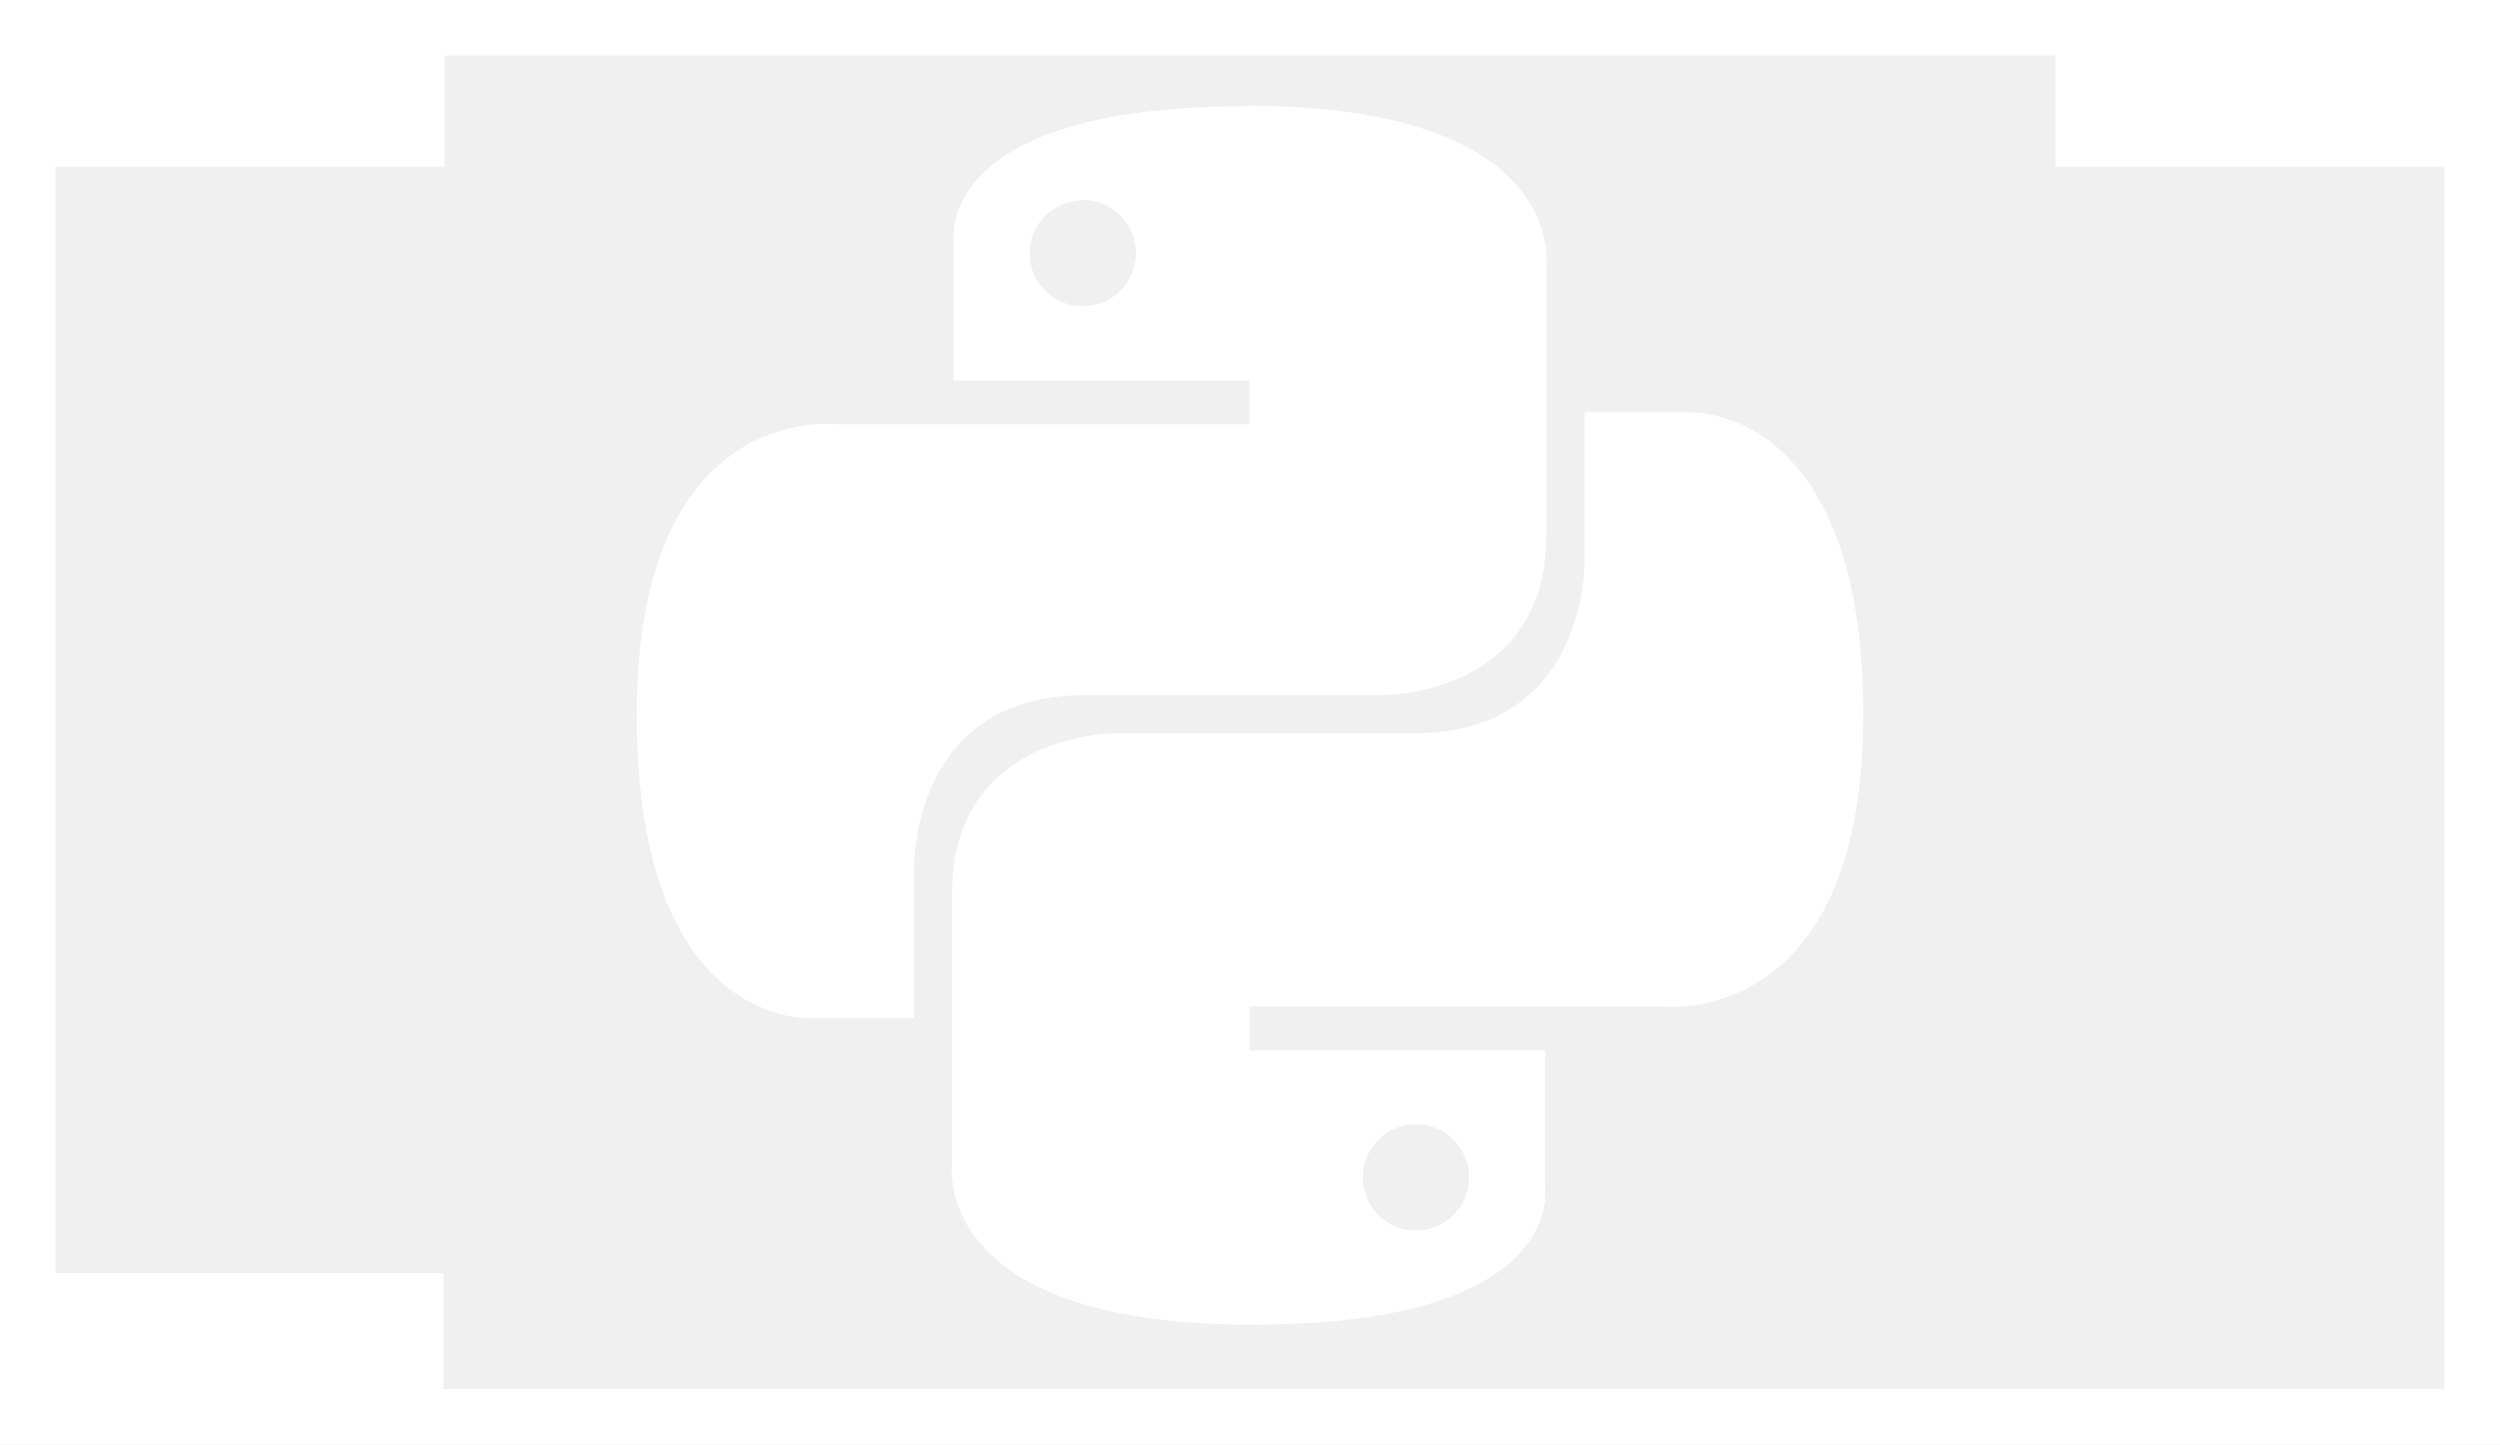
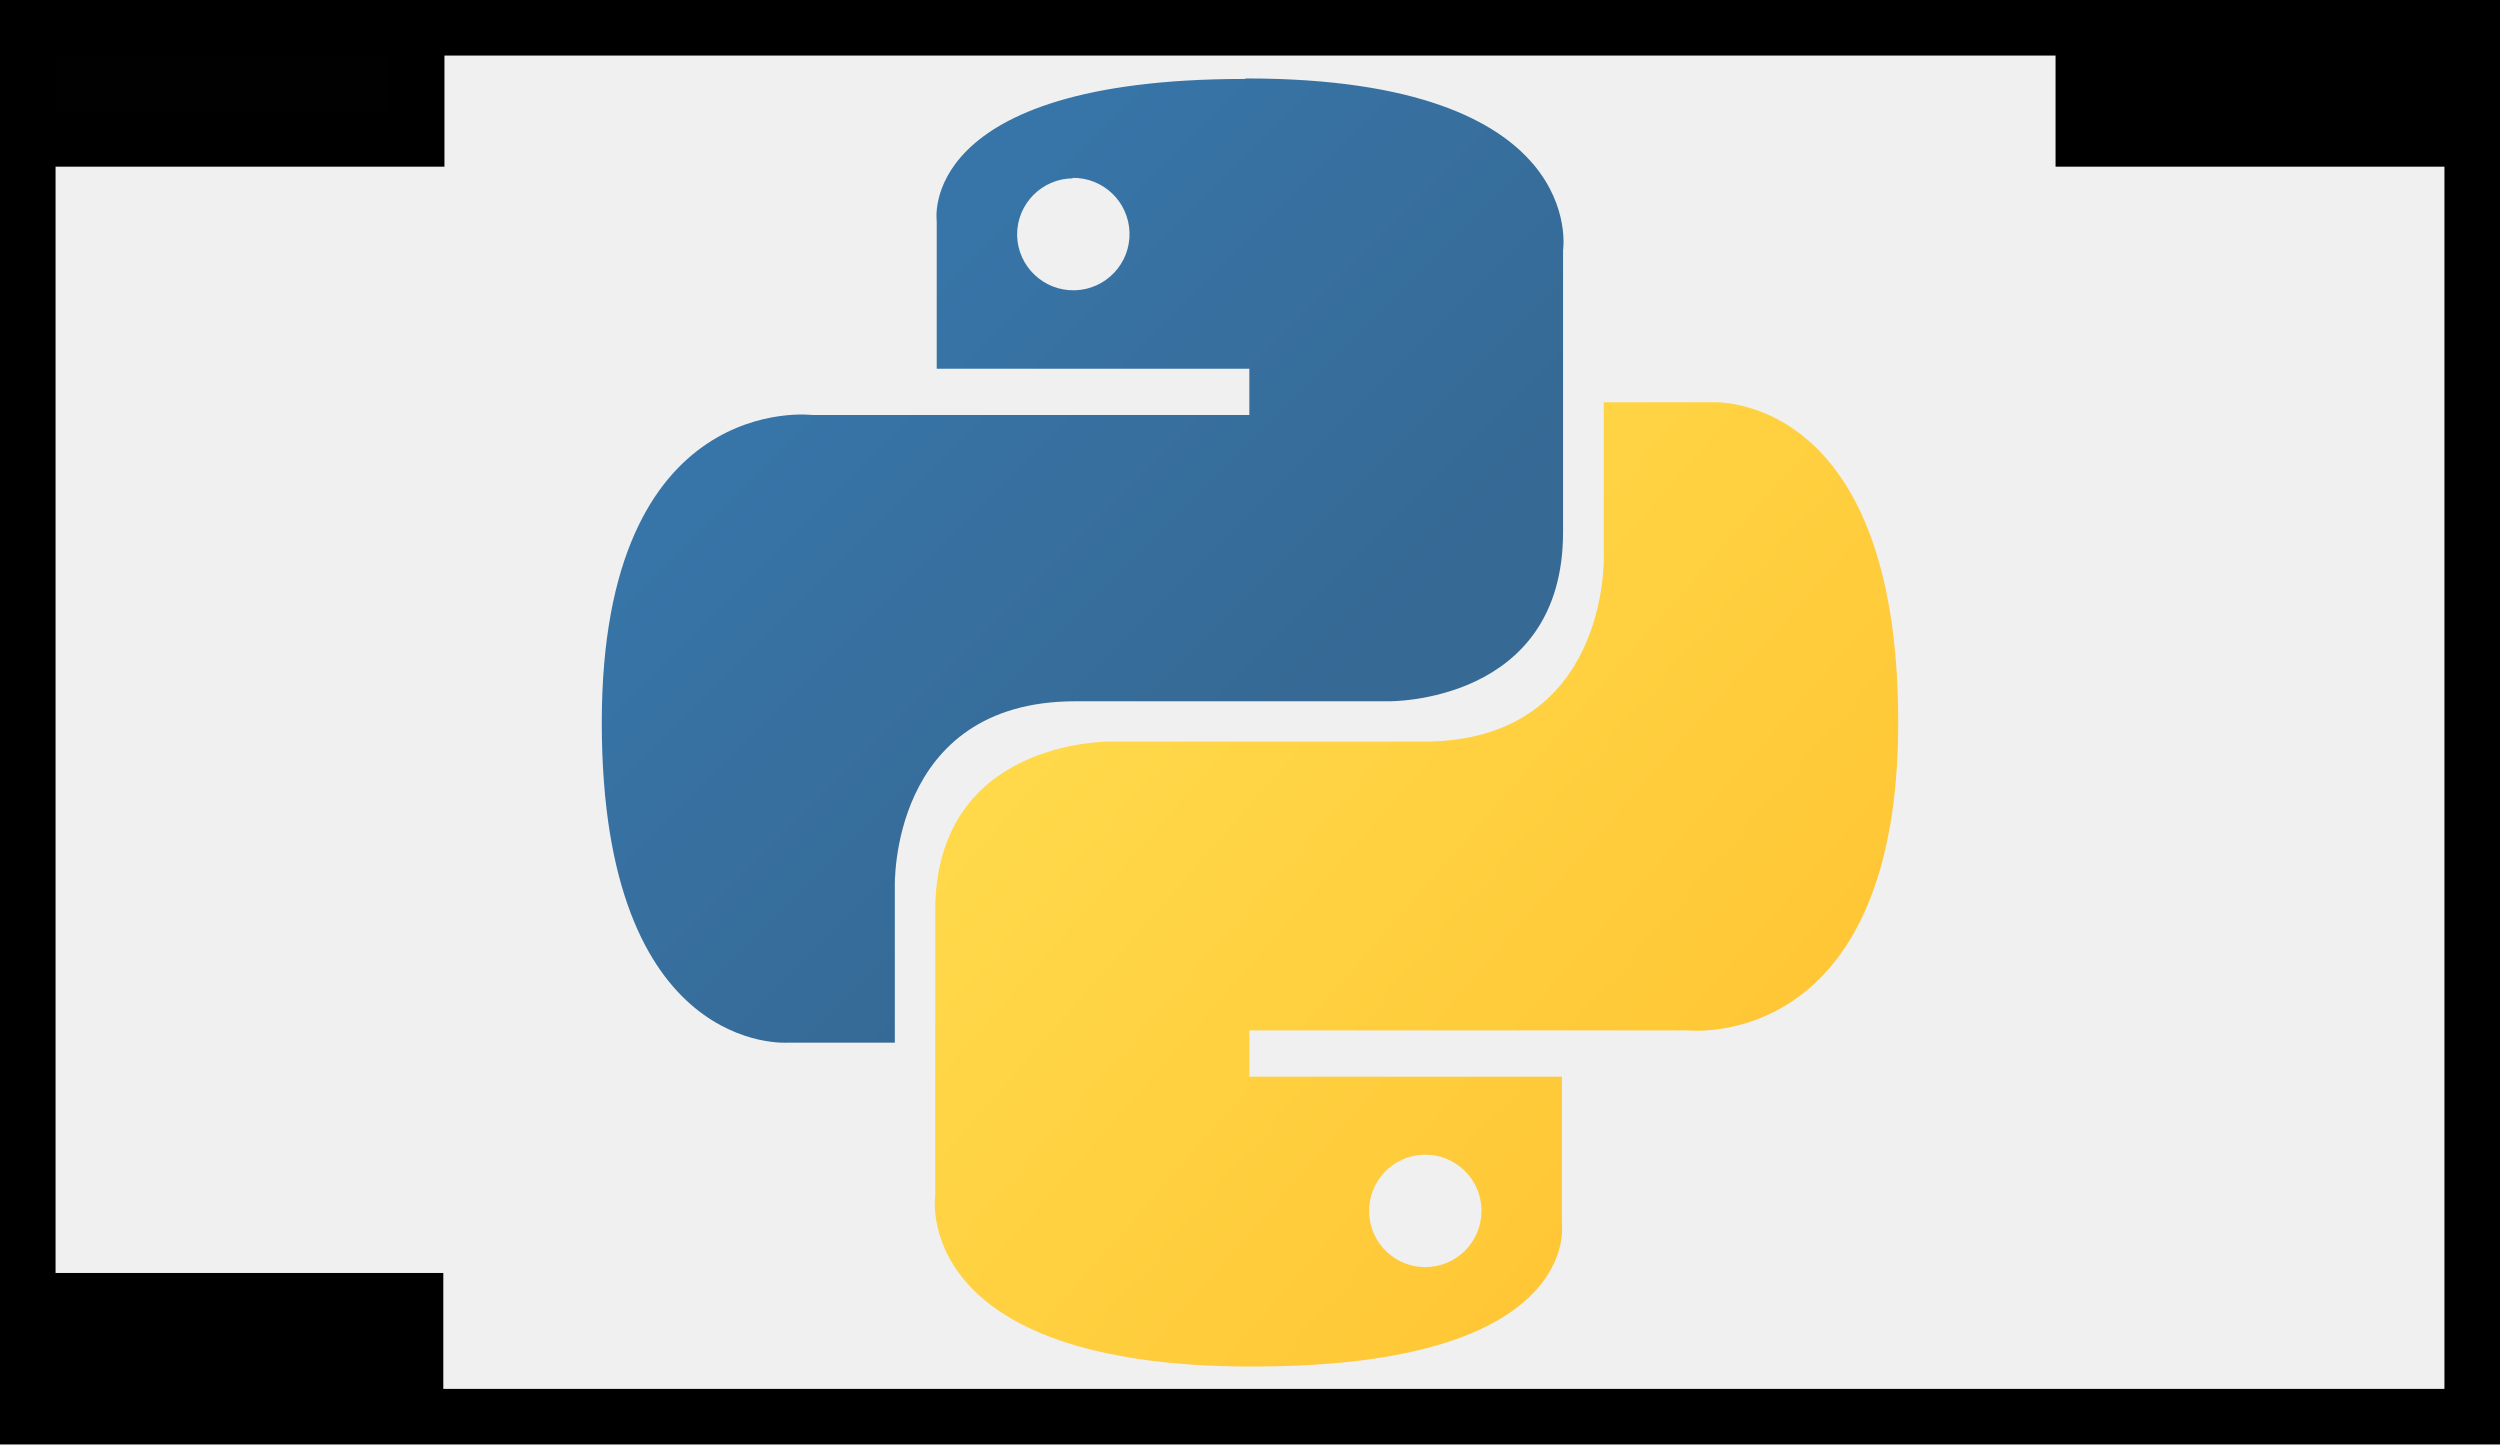
<svg xmlns="http://www.w3.org/2000/svg" width="45" height="26" version="1.1" id="svg2">
-   <defs id="defs15" />
-   <polyline transform="translate(-103.5,-98.5)" points="104.0 99.0 148.0 99.0 148.0 124.0 104.0 124.0 104.0 99.0" id=".x7fb48cd26890.t7fb48cc1a7d0R obj" style="fill:none;fill-opacity:1;stroke:#ffffff;stroke-width:1;stroke-linejoin:miter;stroke-opacity:1" />
-   <rect transform="scale(1,-1)" x="0.5" y="-2.5" width="7" height="2" id=".x7fb48cd26890.t7fb48cc1a7d0i0 inlet" style="fill:#ffffff;stroke:#ffffff;stroke-width:1;stroke-opacity:1" />
-   <rect x="37.5" y="0.5" width="7" height="2" id=".x7fb48cd26890.t7fb48cc1a7d0i1 inlet" style="fill:#ffffff;stroke:#ffffff;stroke-width:1;stroke-opacity:1" />
-   <rect style="fill:#ffffff;stroke:#ffffff;stroke-width:0.999;stroke-opacity:1" id="rect4160" height="2.001" width="6.981" y="-25.414" x="0.499" transform="scale(1,-1)" />
-   <path d="m 22.409,1.914 c -5.598,0 -5.244,2.421 -5.244,2.421 v 2.515 h 5.324 v 0.788 h -7.444 c 0,0 -3.584,-0.442 -3.584,5.239 0,5.681 3.164,5.45 3.164,5.45 h 1.827 v -2.65 c 0,0 -0.103,-3.164 3.075,-3.164 h 5.332 c 0,0 2.974,0.047 2.974,-2.88 v -4.803 c 0,0 0.451,-2.927 -5.395,-2.927 v 0 z m -2.943,1.685 a 0.957,0.957 0 1 1 -0.933,0.981 v -0.016 a 0.957,0.957 0 0 1 0.957,-0.957 v 0 z" style="fill:#ffffff;stroke-width:1" id="path364" />
-   <path d="m 22.567,23.842 c 5.598,0 5.244,-2.429 5.244,-2.429 v -2.507 h -5.323 v -0.788 h 7.467 c 0,0 3.584,0.401 3.584,-5.247 0,-5.648 -3.164,-5.45 -3.164,-5.45 h -1.851 v 2.615 c 0,0 0.103,3.164 -3.075,3.164 h -5.334 c 0,0 -2.977,-0.045 -2.977,2.882 v 4.835 c 0,0 -0.451,2.927 5.395,2.927 h 0.032 z m 2.943,-1.693 a 0.957,0.957 0 1 1 0.933,-0.981 v 0.024 a 0.957,0.957 0 0 1 -0.957,0.957 h 0.024 z" style="fill:#ffffff;stroke-width:1" id="path366" />
+   <defs id="defs15">
+     <linearGradient id="a" x1="-133.268" y1="-202.91" x2="-133.198" y2="-202.84" gradientTransform="matrix(189.38,0,0,189.81,25243.061,38519.17)" gradientUnits="userSpaceOnUse">
+       <stop offset="0" stop-color="#387eb8" id="stop1743" />
+       <stop offset="1" stop-color="#366994" id="stop1745" />
+     </linearGradient>
+     <linearGradient id="b" x1="-133.575" y1="-203.203" x2="-133.495" y2="-203.133" gradientTransform="matrix(189.38,0,0,189.81,25309.061,38583.42)" gradientUnits="userSpaceOnUse">
+       <stop offset="0" stop-color="#ffe052" id="stop1748" />
+       <stop offset="1" stop-color="#ffc331" id="stop1750" />
+     </linearGradient>
+   </defs>
+   <polyline transform="translate(-103.5,-98.5)" points="104.0 99.0 148.0 99.0 148.0 124.0 104.0 124.0 104.0 99.0" id=".x7fb48cd26890.t7fb48cc1a7d0R obj" style="fill:none;fill-opacity:1;stroke:#000000;stroke-width:1;stroke-linejoin:miter;stroke-opacity:1" />
+   <rect transform="scale(1,-1)" x="0.5" y="-2.5" width="7" height="2" id=".x7fb48cd26890.t7fb48cc1a7d0i0 inlet" style="fill:#010101;stroke:#000000;stroke-width:1;stroke-opacity:1;fill-opacity:1" />
+   <rect x="37.5" y="0.5" width="7" height="2" id=".x7fb48cd26890.t7fb48cc1a7d0i1 inlet" style="fill:#000000;stroke:#000000;stroke-width:1;stroke-opacity:1;fill-opacity:1" />
+   <rect style="fill:#000000;stroke:#000000;stroke-width:0.999;stroke-opacity:1;fill-opacity:1" id="rect4160" height="2.001" width="6.981" y="-25.414" x="0.499" transform="scale(1,-1)" />
+   <path d="m 22.404,1.421 c -5.917,0 -5.543,2.558 -5.543,2.558 v 2.658 h 5.627 v 0.833 h -7.868 c 0,0 -3.788,-0.467 -3.788,5.538 0,6.004 3.344,5.76 3.344,5.76 h 1.931 v -2.801 c 0,0 -0.108,-3.344 3.25,-3.344 h 5.635 c 0,0 3.143,0.05 3.143,-3.043 V 4.505 c 0,0 0.477,-3.093 -5.702,-3.093 v 0 z m -3.11,1.781 a 1.012,1.012 0 1 1 -0.986,1.037 v -0.017 a 1.012,1.012 0 0 1 1.012,-1.012 v 0 z" style="fill:url(#a);stroke-width:1" id="path1757" />
+   <path d="m 22.571,24.597 c 5.917,0 5.543,-2.567 5.543,-2.567 v -2.65 h -5.626 v -0.833 h 7.892 c 0,0 3.788,0.423 3.788,-5.546 0,-5.969 -3.344,-5.76 -3.344,-5.76 h -1.956 v 2.764 c 0,0 0.108,3.344 -3.25,3.344 h -5.638 c 0,0 -3.146,-0.048 -3.146,3.046 v 5.11 c 0,0 -0.477,3.093 5.702,3.093 h 0.033 z m 3.11,-1.789 a 1.012,1.012 0 1 1 0.986,-1.037 v 0.025 a 1.012,1.012 0 0 1 -1.012,1.012 h 0.025 z" style="fill:url(#b);stroke-width:1" id="path1759" />
</svg>
